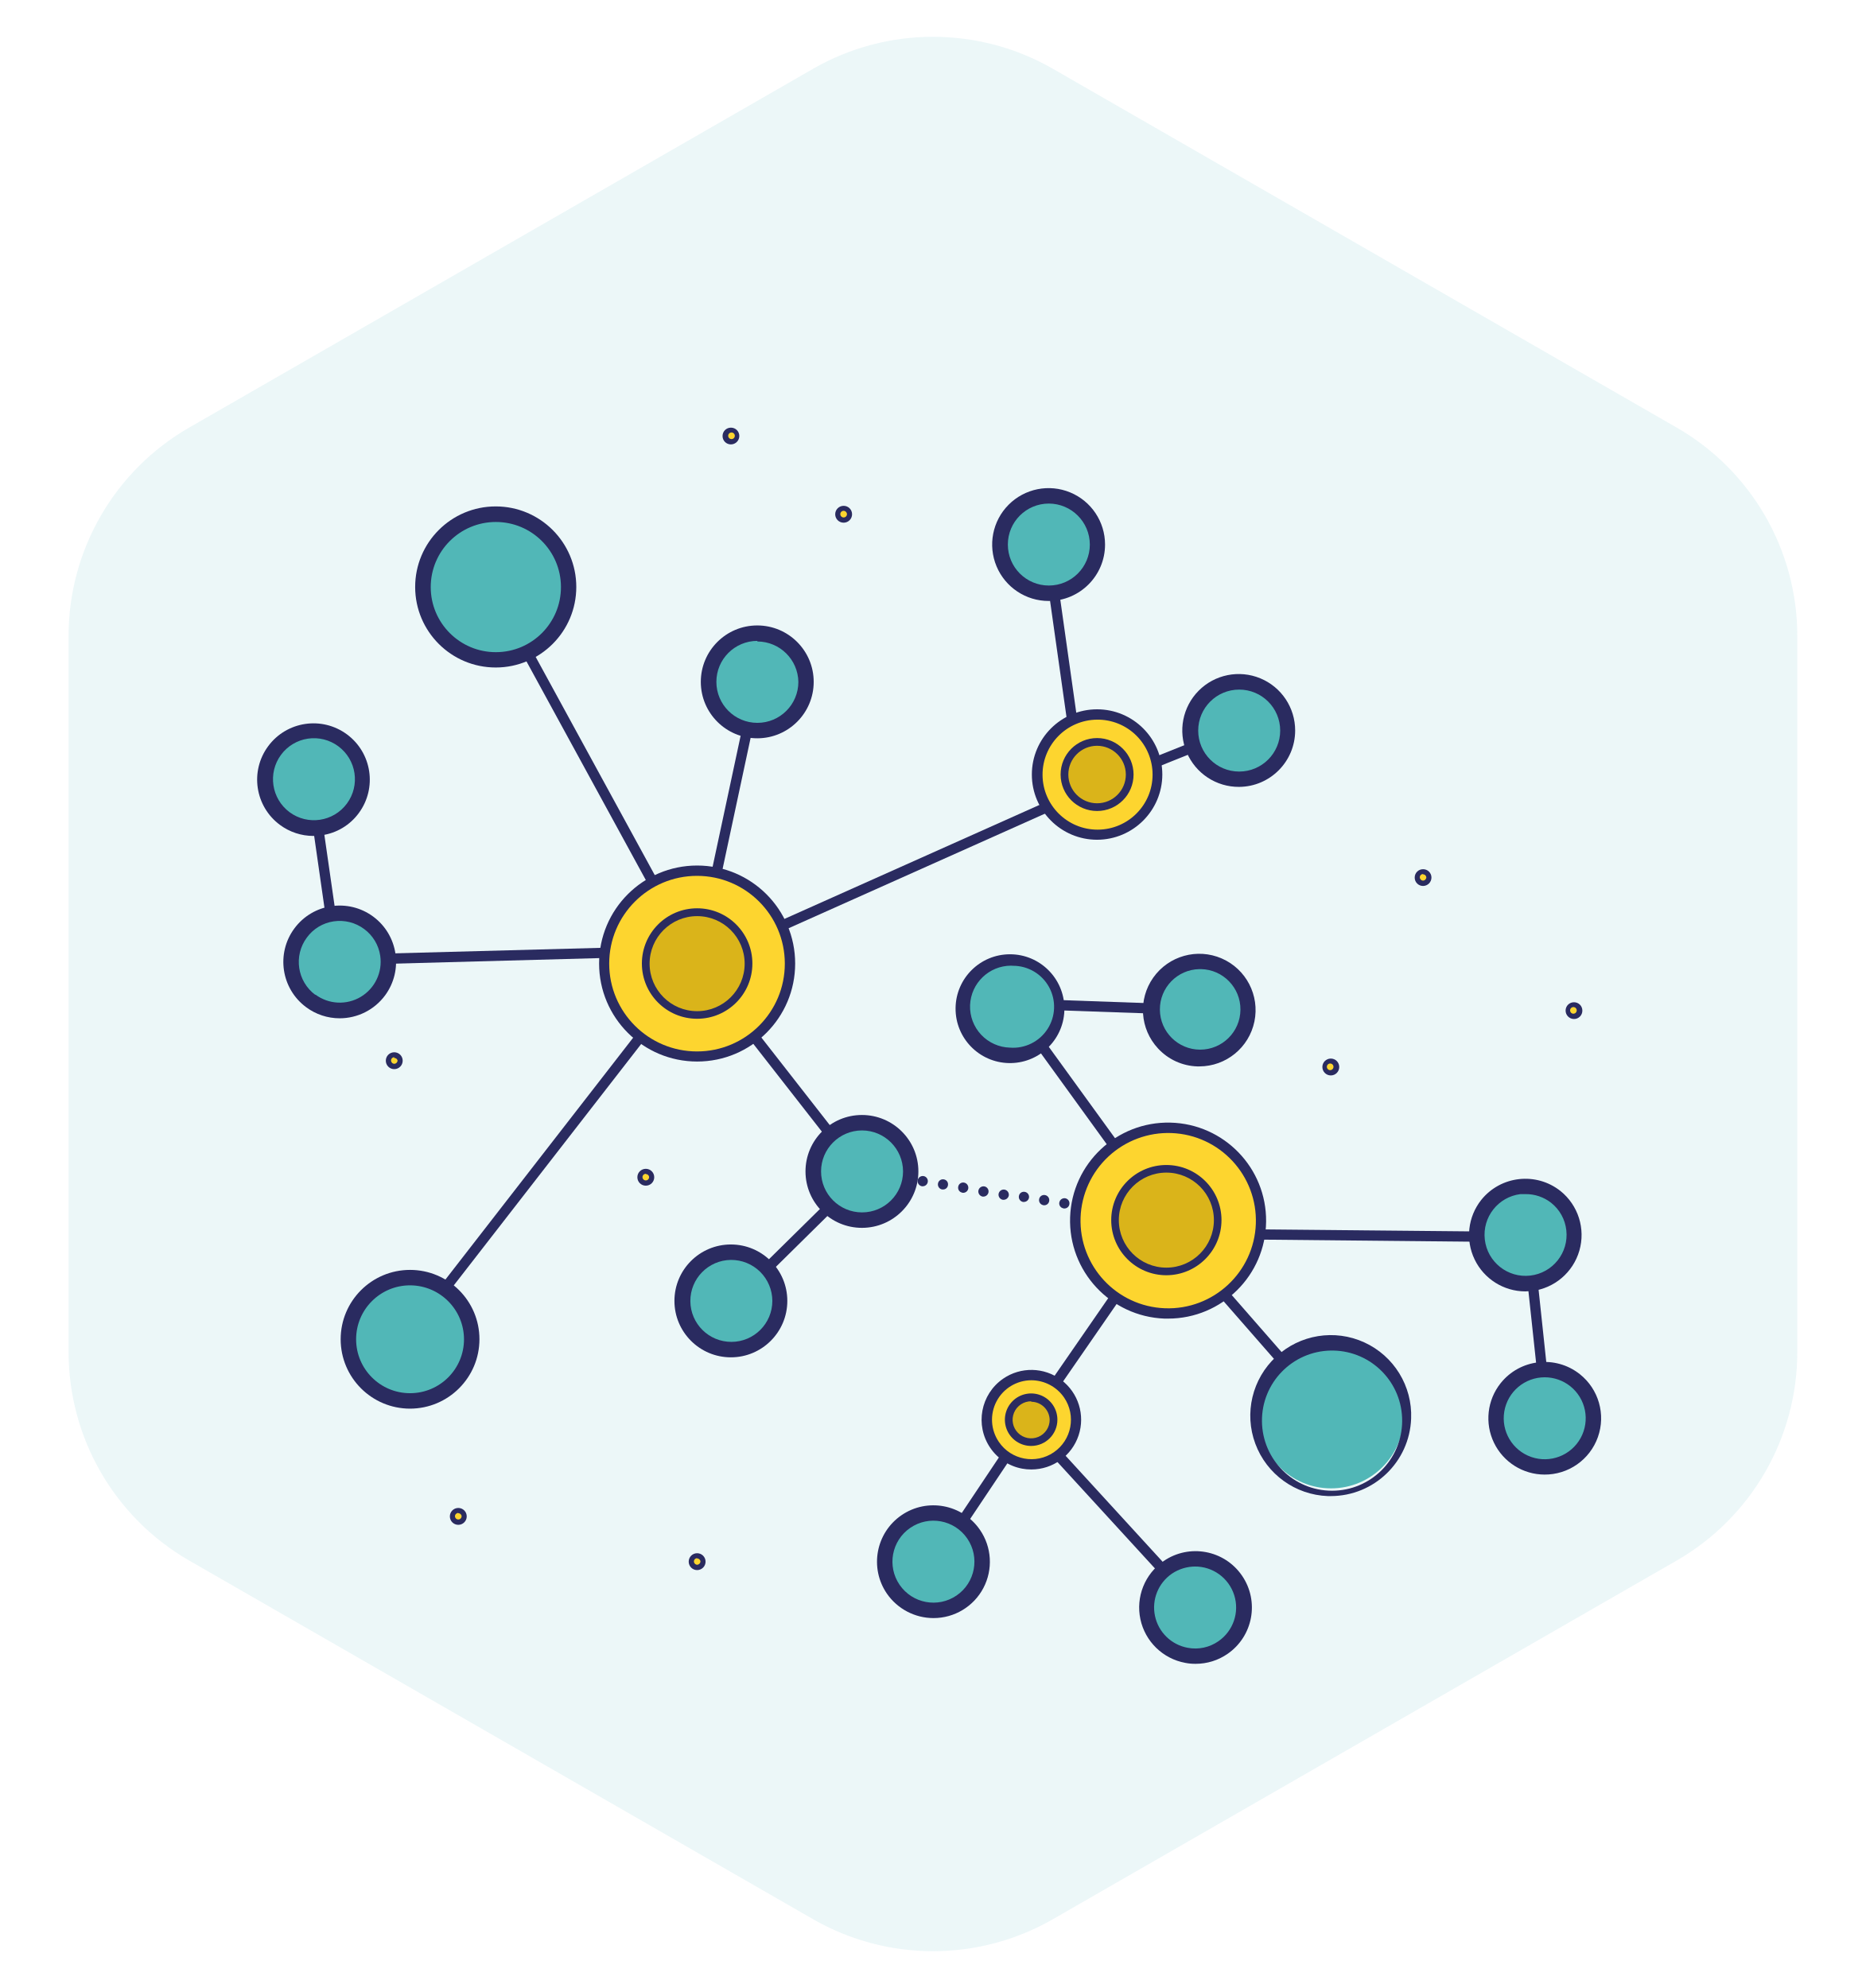
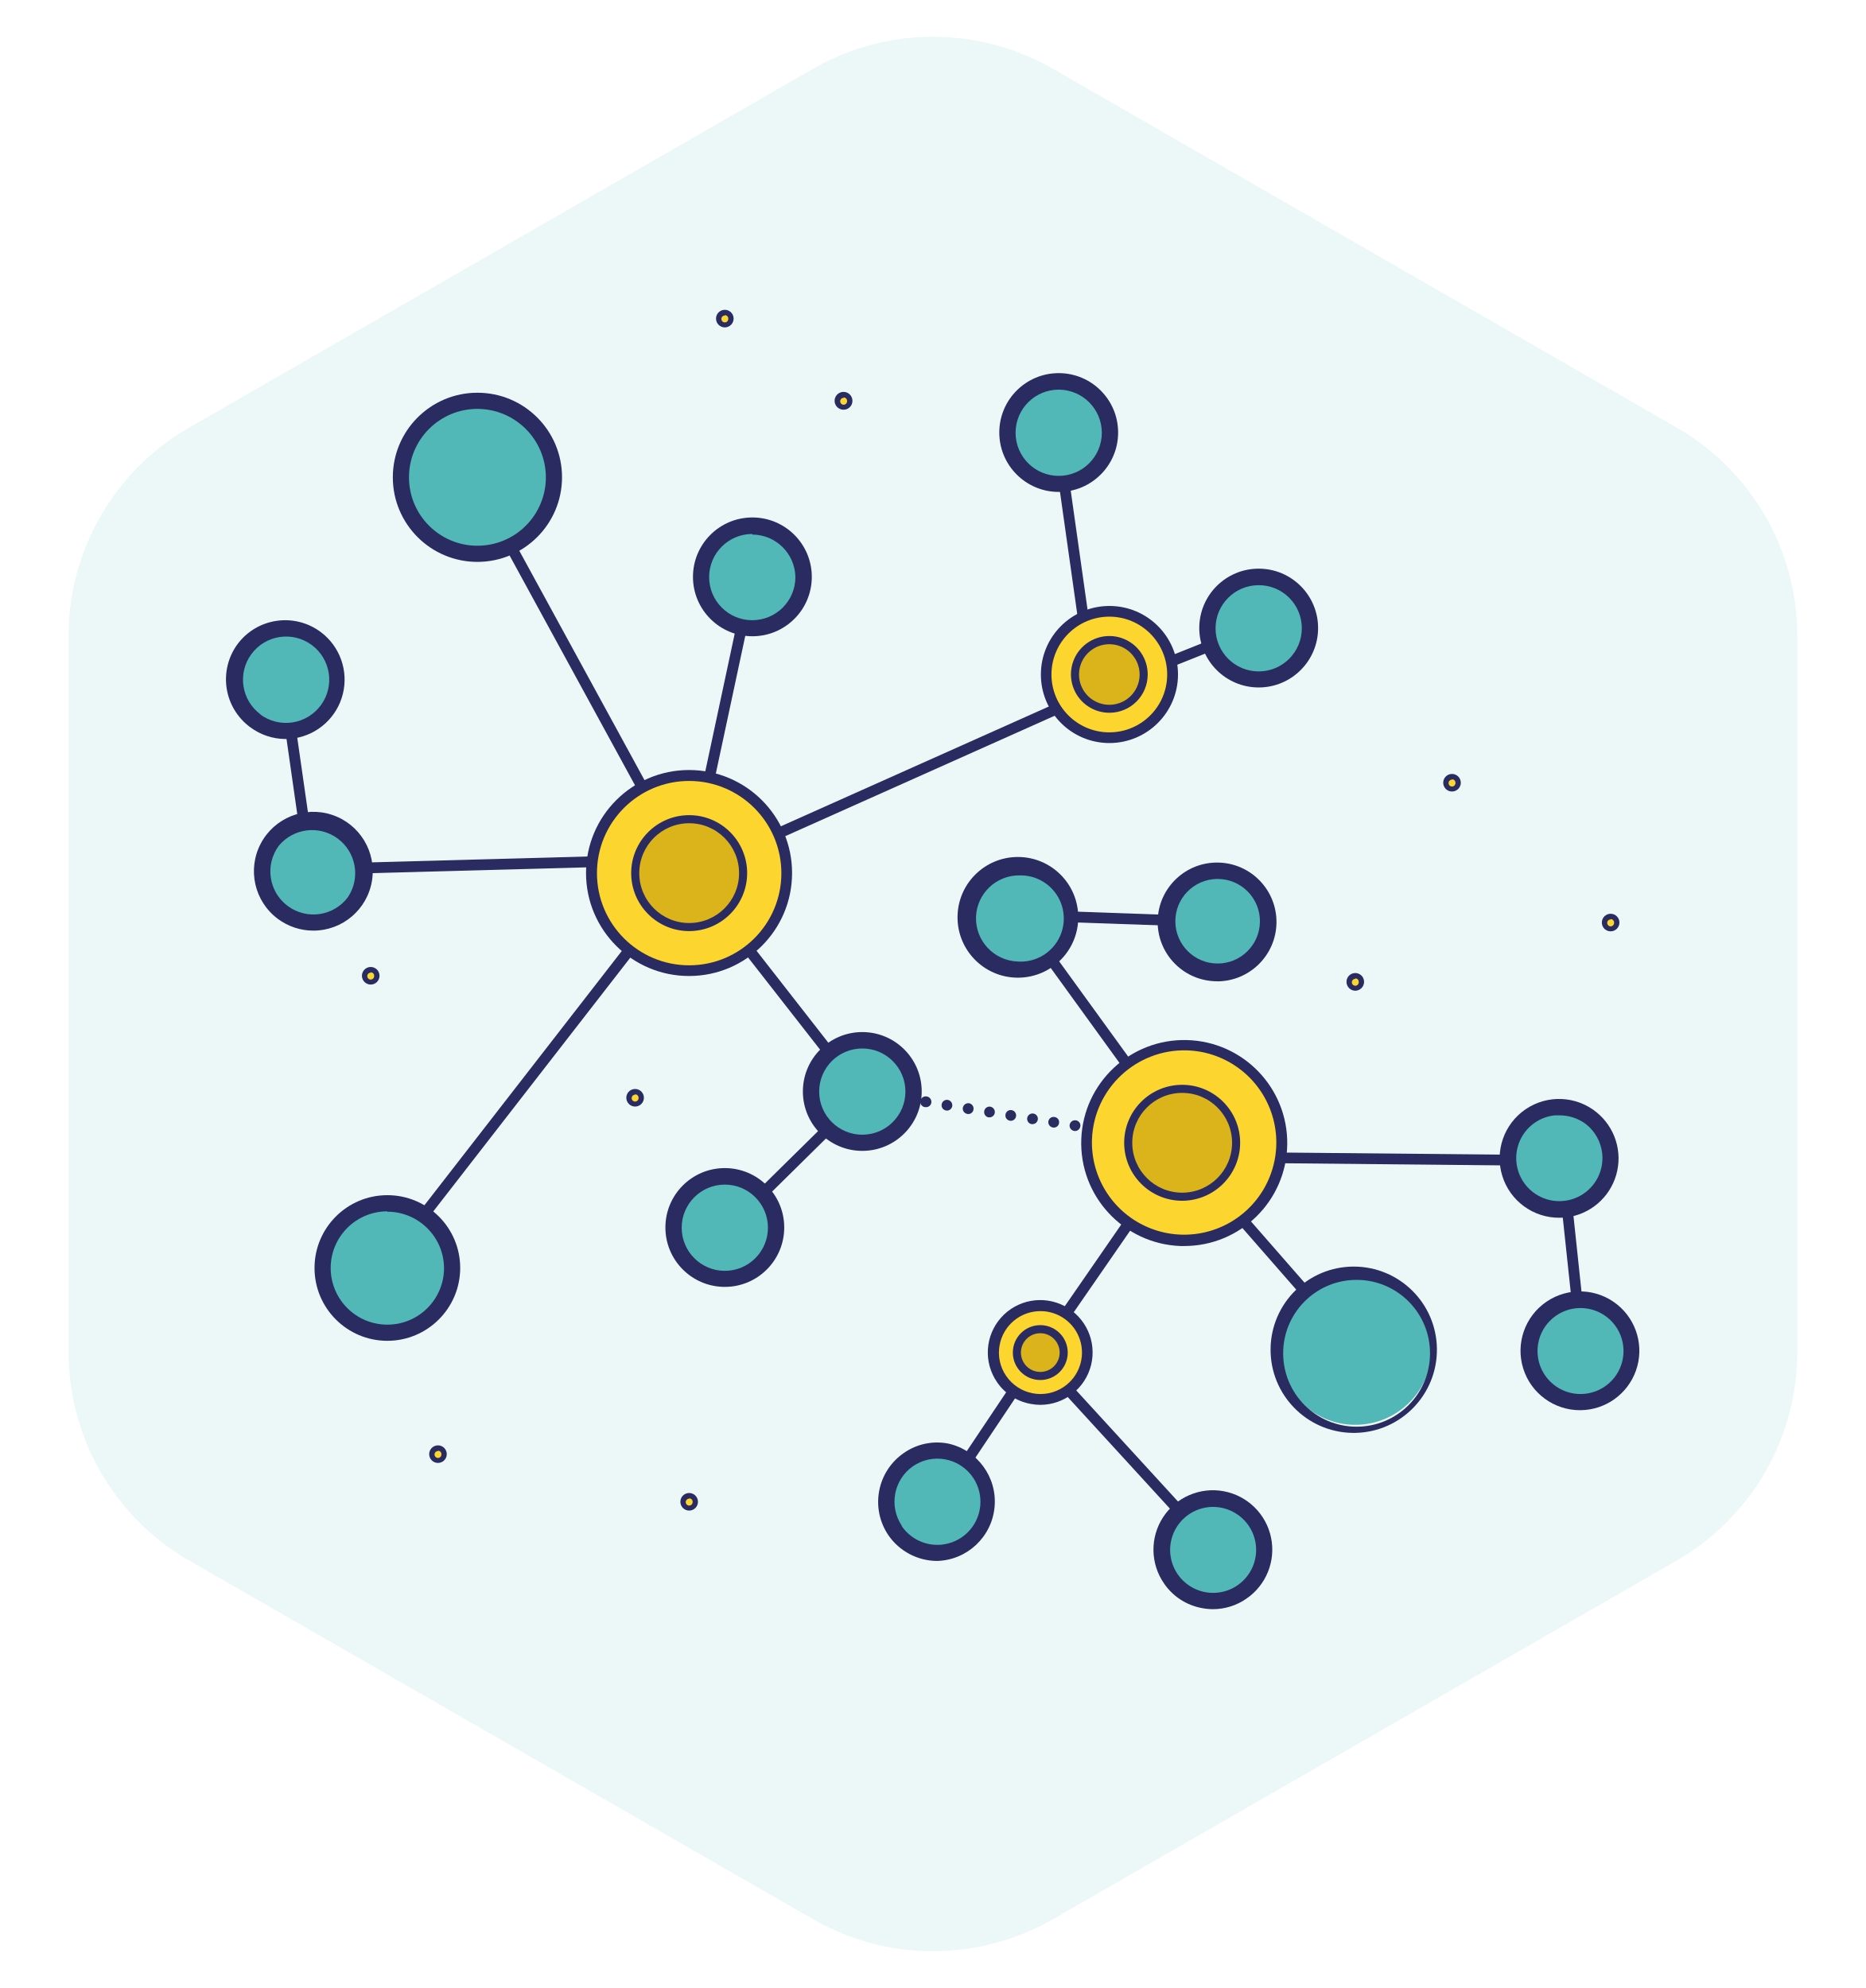
<svg xmlns="http://www.w3.org/2000/svg" viewBox="0 0 157.03 167.35">
-   <path d="M151.26 113.81V53.54A20.24 20.24 0 0 0 141.12 36L88.61 5.79a20.25 20.25 0 0 0-20.18 0L15.91 36A20.24 20.24 0 0 0 5.77 53.54v60.27a20.27 20.27 0 0 0 10.14 17.55l52.52 30.2a20.25 20.25 0 0 0 20.18 0l52.51-30.2a20.27 20.27 0 0 0 10.14-17.55z" fill="#a0d6de" opacity=".2" />
-   <path d="M98 103.13a.43.43 0 0 1-.36-.49.43.43 0 0 1 .49-.37.44.44 0 0 1 .36.5.44.44 0 0 1-.43.37H98zm-1.71-.28a.44.44 0 0 1-.36-.49.43.43 0 0 1 .5-.35.41.41 0 0 1 .35.49.42.42 0 0 1-.42.36h-.07zm-1.7-.27a.43.43 0 0 1-.36-.5.44.44 0 0 1 .49-.35.44.44 0 0 1 .37.49.44.44 0 0 1-.44.36zm-1.7-.27a.44.44 0 0 1-.37-.49.45.45 0 0 1 .5-.37.44.44 0 0 1 .36.5.45.45 0 0 1-.42.37h-.07zm-1.68-.31a.43.43 0 0 1-.35-.5.42.42 0 0 1 .49-.35.43.43 0 0 1 .36.49.44.44 0 0 1-.43.36zm-1.7-.28a.42.42 0 0 1-.36-.49.44.44 0 0 1 .5-.36.43.43 0 0 1 .35.49.42.42 0 0 1-.42.37h-.07zm-1.71-.27a.43.43 0 0 1-.35-.49.42.42 0 0 1 .49-.36.43.43 0 0 1 .36.5.42.42 0 0 1-.43.36h-.07zm-1.7-.27a.43.43 0 0 1-.35-.5.42.42 0 0 1 .49-.35.43.43 0 0 1 .36.49.44.44 0 0 1-.43.36zm-1.7-.18a.44.44 0 0 1-.36-.5.44.44 0 0 1 .49-.36.44.44 0 0 1 .37.5.45.45 0 0 1-.44.36zm-1.7-.27a.44.44 0 0 1-.36-.5.44.44 0 0 1 .5-.36.43.43 0 0 1 .35.5.44.44 0 0 1-.42.36zm-1.7-.33a.42.42 0 0 1-.36-.49.42.42 0 0 1 .49-.36.44.44 0 0 1 .36.49.43.43 0 0 1-.43.37H81zm-1.71-.27a.43.43 0 0 1-.35-.5.42.42 0 0 1 .49-.35.42.42 0 0 1 .35.49.41.41 0 0 1-.42.36zm-1.7-.27a.44.44 0 0 1-.36-.5.44.44 0 0 1 .49-.36.43.43 0 0 1 .36.5.43.43 0 0 1-.43.36zm-1.71-.28a.42.42 0 0 1-.35-.49.44.44 0 0 1 .49-.36.43.43 0 0 1 .36.5.44.44 0 0 1-.43.36h-.07zm-1.69-.26a.44.44 0 0 1-.37-.5.43.43 0 0 1 .49-.36.44.44 0 0 1 .37.49.44.44 0 0 1-.43.37zM72.48 99a.43.43 0 0 1-.36-.49.43.43 0 0 1 .5-.36.42.42 0 0 1 .35.49.44.44 0 0 1-.42.37h-.07z" fill="#2a2b60" />
-   <path d="M58.67 81.11l32.41-14.48" fill="#fdd52f" />
-   <path d="M58.5 80.715l32.409-14.49.35.785L58.852 81.5zM40.577 48.839l.755-.412L58.02 79.01l-.755.412z" fill="#2a2b60" />
-   <circle cx="41.73" cy="49.41" fill="#51b7b7" r="6.12" />
-   <path d="M41.73 56.19a6.78 6.78 0 1 1 6.77-6.78 6.78 6.78 0 0 1-6.77 6.78zm0-12.25a5.48 5.48 0 1 0 5.48 5.47 5.48 5.48 0 0 0-5.48-5.47zM33.14 114.71l-.68-.52 25.81-33.26 5.05-23.62.84.18-5.09 23.81-.06.08z" fill="#2a2b60" />
-   <circle cx="63.74" cy="57.4" fill="#51b7b7" r="4.1" />
-   <path d="M63.74 62.15a4.75 4.75 0 1 1 4.74-4.75 4.75 4.75 0 0 1-4.74 4.75zm0-8.2a3.45 3.45 0 1 0 3.45 3.45 3.46 3.46 0 0 0-3.45-3.4z" fill="#2a2b60" />
-   <circle cx="34.51" cy="112.74" fill="#51b7b7" r="5.19" />
-   <path d="M34.51 118.58a5.84 5.84 0 1 1 5.84-5.84 5.85 5.85 0 0 1-5.84 5.84zm0-10.38a4.54 4.54 0 1 0 4.54 4.54 4.55 4.55 0 0 0-4.54-4.54zM62.08 109.82l-.61-.62 10.5-10.35-13.64-17.47.68-.53 14.11 18.07z" fill="#2a2b60" />
-   <circle cx="72.55" cy="98.61" fill="#51b7b7" r="4.1" />
-   <path d="M72.55 103.36a4.75 4.75 0 1 1 4.74-4.75 4.75 4.75 0 0 1-4.74 4.75zm0-8.2A3.45 3.45 0 1 0 76 98.61a3.46 3.46 0 0 0-3.45-3.45z" fill="#2a2b60" />
-   <circle cx="61.51" cy="109.51" fill="#51b7b7" r="4.1" />
-   <path d="M61.51 114.26a4.75 4.75 0 1 1 4.75-4.75 4.75 4.75 0 0 1-4.75 4.75zm0-8.2a3.45 3.45 0 1 0 3.49 3.45 3.46 3.46 0 0 0-3.49-3.45z" fill="#2a2b60" />
-   <circle cx="58.67" cy="81.11" fill="#fdd52f" r="7.81" />
-   <path d="M58.67 89.36a8.25 8.25 0 1 1 8.25-8.25 8.25 8.25 0 0 1-8.25 8.25zm0-15.63a7.39 7.39 0 1 0 7.38 7.38 7.39 7.39 0 0 0-7.38-7.38zM90.73 67.24l-2.89-20.42.86-.12 2.73 19.33 10.22-4.09.32.8z" fill="#2a2b60" />
-   <circle cx="88.27" cy="45.84" fill="#51b7b7" r="4.1" />
-   <path d="M88.27 50.59A4.75 4.75 0 1 1 93 45.84a4.75 4.75 0 0 1-4.73 4.75zm0-8.2a3.45 3.45 0 1 0 3.45 3.45 3.46 3.46 0 0 0-3.45-3.45z" fill="#2a2b60" />
-   <circle cx="104.29" cy="61.5" fill="#51b7b7" r="4.1" />
-   <path d="M104.29 66.24A4.75 4.75 0 1 1 109 61.5a4.75 4.75 0 0 1-4.71 4.74zm0-8.19a3.45 3.45 0 1 0 3.45 3.45 3.45 3.45 0 0 0-3.45-3.45zM28 81.26L25.8 65.9l.85-.13 2.1 14.6 22.15-.59.03.86z" fill="#2a2b60" />
-   <circle cx="28.59" cy="80.98" fill="#51b7b7" r="4.1" />
-   <path d="M28.59 85.72a4.72 4.72 0 0 1-2.82-.93 4.74 4.74 0 1 1 5.64-7.63 4.75 4.75 0 0 1 1 6.63 4.75 4.75 0 0 1-3.82 1.93zm-2.05-2A3.44 3.44 0 0 0 32 80.46a3.41 3.41 0 0 0-1.36-2.26 3.44 3.44 0 0 0-2.56-.64 3.4 3.4 0 0 0-2.26 1.37 3.45 3.45 0 0 0 .72 4.82z" fill="#2a2b60" />
-   <circle cx="26.38" cy="65.62" fill="#51b7b7" r="4.1" />
-   <path d="M26.37 70.37a4.74 4.74 0 0 1-2.81-.93 4.74 4.74 0 1 1 6.64-1 4.67 4.67 0 0 1-3.11 1.87 4.37 4.37 0 0 1-.72.06zm-2-2a3.45 3.45 0 1 0 4.1-5.55 3.44 3.44 0 0 0-4.82.72 3.46 3.46 0 0 0 .72 4.83z" fill="#2a2b60" />
-   <path d="M98.32 102.74l-11.78 17.02" fill="#fdd52f" />
-   <path d="M86.193 119.516l11.769-17.029.707.489L86.9 120.005zM98.956 104.938l.648-.566 11.765 13.464-.647.565z" fill="#2a2b60" />
-   <circle cx="112.02" cy="119.17" fill="#51b7b7" r="6.12" />
-   <path d="M112 125.94h-.25a6.77 6.77 0 0 1-4.36-11.73 6.76 6.76 0 0 1 11.37 5.21 6.77 6.77 0 0 1-6.76 6.52zm0-12.25a5.9 5.9 0 1 0 .21 0zM97.97 102.99L84.23 84.01l16.72.59-.03.86-14.96-.52 12.71 17.54z" fill="#2a2b60" />
-   <circle cx="85.09" cy="84.74" fill="#51b7b7" r="4.1" />
-   <path d="M85.09 89.49h-.18a4.58 4.58 0 1 1 .18 0zm0-8.2a3.46 3.46 0 0 0-3.45 3.33A3.45 3.45 0 0 0 85 88.19a3.45 3.45 0 1 0 .25-6.89z" fill="#2a2b60" />
-   <circle cx="100.93" cy="85.03" fill="#51b7b7" r="4.1" />
-   <path d="M100.94 89.77h-.18a4.7 4.7 0 0 1-3.3-1.51 4.74 4.74 0 1 1 3.48 1.51zm0-8.19a3.39 3.39 0 1 0 .13 0z" fill="#2a2b60" />
-   <circle cx="98.32" cy="102.74" fill="#fdd52f" r="7.81" />
-   <path d="M98.32 111H98a8.26 8.26 0 0 1-7.94-8.54 8.25 8.25 0 1 1 8.26 8.54zm-7.38-8.51a7.38 7.38 0 1 0 7.65-7.11 7.38 7.38 0 0 0-7.65 7.11zM99.78 134.85L86.6 120.46l-6.12 9.15-.72-.48 6.73-10.07 13.92 15.21z" fill="#2a2b60" />
-   <circle cx="86.79" cy="119.51" fill="#fdd52f" r="3.75" />
-   <path d="M86.8 123.7a4.11 4.11 0 0 1-.78-.07 4.17 4.17 0 0 1-2.68-1.75 4.2 4.2 0 0 1 1.08-5.82 4.19 4.19 0 1 1 2.38 7.64zm0-7.51a3.32 3.32 0 0 0-2.73 5.2 3.32 3.32 0 0 0 5.48-3.75 3.36 3.36 0 0 0-2.75-1.45z" fill="#2a2b60" />
-   <circle cx="100.62" cy="135.32" fill="#51b7b7" r="4.1" />
-   <path d="M100.63 140.06a4.3 4.3 0 0 1-.88-.08 4.74 4.74 0 0 1-1.82-8.57 4.74 4.74 0 1 1 5.37 7.82 4.7 4.7 0 0 1-2.67.83zm0-8.19a3.52 3.52 0 0 0-2 .6 3.45 3.45 0 0 0 1.32 6.24 3.4 3.4 0 0 0 2.59-.55 3.45 3.45 0 0 0-2-6.29z" fill="#2a2b60" />
-   <circle cx="78.55" cy="131.46" fill="#51b7b7" r="4.1" />
-   <path d="M78.56 136.21a4.77 4.77 0 0 1-3.92-2.06 4.75 4.75 0 0 1 1.23-6.6 4.75 4.75 0 0 1 6.6 1.23 4.74 4.74 0 0 1-3.91 7.43zm-2.85-2.8a3.45 3.45 0 1 0 .89-4.79 3.45 3.45 0 0 0-.89 4.79zM129.76 119.23l-1.57-14.66-22.16-.22.01-.86 22.93.22 1.64 15.43z" fill="#2a2b60" />
-   <circle cx="128.37" cy="103.97" fill="#51b7b7" r="4.1" />
-   <path d="M128.36 108.71a4.75 4.75 0 0 1-3.7-7.7 4.76 4.76 0 0 1 6.67-.75 4.75 4.75 0 0 1-2.42 8.42zm0-8.19h-.4a3.45 3.45 0 0 0-3 3.82 3.45 3.45 0 0 0 6.86-.78 3.42 3.42 0 0 0-1.28-2.31 3.44 3.44 0 0 0-2.16-.73z" fill="#2a2b60" />
-   <circle cx="130.02" cy="119.39" fill="#51b7b7" r="4.1" />
-   <path d="M130 124.13a4.74 4.74 0 0 1-3.71-7.69 4.75 4.75 0 0 1 6.67-.76 4.74 4.74 0 0 1-3 8.45zm0-8.19a3.45 3.45 0 1 0 2.15.75 3.46 3.46 0 0 0-2.15-.75z" fill="#2a2b60" />
-   <circle cx="58.67" cy="81.11" fill="#dab41a" r="4.32" />
-   <path d="M58.67 85.76a4.65 4.65 0 1 1 4.65-4.65 4.65 4.65 0 0 1-4.65 4.65zm0-8.64a4 4 0 1 0 4 4 4 4 0 0 0-4-4z" fill="#2a2b60" />
-   <circle cx="98.16" cy="102.71" fill="#dab41a" r="4.32" />
-   <path d="M98.16 107.35a4.64 4.64 0 1 1 4.64-4.64 4.65 4.65 0 0 1-4.64 4.64zm0-8.64a4 4 0 1 0 4 4 4 4 0 0 0-4-4z" fill="#2a2b60" />
-   <circle cx="92.33" cy="65.2" fill="#fdd52f" r="5.06" />
-   <path d="M92.33 70.69a5.49 5.49 0 1 1 5.49-5.49 5.5 5.5 0 0 1-5.49 5.49zm0-10.11A4.63 4.63 0 1 0 97 65.2a4.62 4.62 0 0 0-4.67-4.62z" fill="#2a2b60" />
-   <circle cx="92.33" cy="65.2" fill="#dab41a" r="2.74" />
-   <path d="M92.33 68.27a3.07 3.07 0 1 1 3.07-3.07 3.07 3.07 0 0 1-3.07 3.07zm0-5.49a2.42 2.42 0 1 0 2.42 2.42 2.43 2.43 0 0 0-2.42-2.42z" fill="#2a2b60" />
-   <circle cx="86.79" cy="119.51" fill="#dab41a" r="1.88" />
-   <path d="M86.79 121.72a2.21 2.21 0 1 1 2.2-2.21 2.21 2.21 0 0 1-2.2 2.21zm0-3.76a1.56 1.56 0 1 0 1.55 1.55 1.56 1.56 0 0 0-1.55-1.51z" fill="#2a2b60" />
-   <circle cx="33.18" cy="89.33" fill="#fdd52f" r=".49" />
-   <path d="M33.18 90a.71.71 0 0 1-.71-.71.71.71 0 0 1 1.42 0 .71.71 0 0 1-.71.71zm0-1a.27.27 0 0 0-.27.27.28.28 0 0 0 .27.28.29.29 0 0 0 .28-.28.28.28 0 0 0-.28-.21z" fill="#2a2b60" />
-   <circle cx="58.67" cy="131.46" fill="#fdd52f" r=".49" />
-   <path d="M58.67 132.17a.71.71 0 0 1-.71-.71.71.71 0 0 1 1.42 0 .71.71 0 0 1-.71.71zm0-1a.27.27 0 0 0-.27.27.28.28 0 0 0 .27.28.29.29 0 0 0 .28-.28.28.28 0 0 0-.28-.25z" fill="#2a2b60" />
-   <circle cx="119.76" cy="73.87" fill="#fdd52f" r=".49" />
-   <path d="M119.76 74.58a.7.7 0 0 1-.7-.71.7.7 0 0 1 .7-.7.7.7 0 0 1 .71.7.71.71 0 0 1-.71.71zm0-1a.27.27 0 0 0-.27.27.28.28 0 0 0 .27.28.29.29 0 0 0 .28-.28.28.28 0 0 0-.28-.25z" fill="#2a2b60" />
-   <circle cx="132.47" cy="85.07" fill="#fdd52f" r=".49" />
-   <path d="M132.47 85.78a.71.71 0 0 1-.71-.71.7.7 0 0 1 .71-.7.7.7 0 0 1 .7.7.7.7 0 0 1-.7.71zm0-1a.28.28 0 1 0 0 .55.28.28 0 0 0 0-.55z" fill="#2a2b60" />
-   <circle cx="54.35" cy="99.1" fill="#fdd52f" r=".49" />
-   <path d="M54.35 99.81a.71.71 0 1 1 .71-.71.71.71 0 0 1-.71.71zm0-1a.28.28 0 1 0 .28.27.28.28 0 0 0-.28-.25z" fill="#2a2b60" />
-   <circle cx="38.57" cy="127.65" fill="#fdd52f" r=".49" />
-   <path d="M38.57 128.36a.71.71 0 1 1 .71-.71.71.71 0 0 1-.71.71zm0-1a.28.28 0 0 0-.28.27.28.28 0 0 0 .56 0 .28.28 0 0 0-.28-.25z" fill="#2a2b60" />
-   <circle cx="112.02" cy="89.82" fill="#fdd52f" r=".49" />
-   <path d="M112 90.53a.71.71 0 0 1-.71-.71.71.71 0 0 1 1.42 0 .71.71 0 0 1-.71.71zm0-1a.28.28 0 1 0 0 .55.28.28 0 0 0 0-.55z" fill="#2a2b60" />
-   <circle cx="61.51" cy="36.7" fill="#fdd52f" r=".49" />
-   <path d="M61.51 37.41a.7.7 0 0 1-.7-.71.7.7 0 0 1 .7-.7.7.7 0 0 1 .71.7.71.71 0 0 1-.71.71zm0-1a.28.28 0 0 0 0 .55.28.28 0 1 0 0-.55z" fill="#2a2b60" />
-   <circle cx="71" cy="43.29" fill="#fdd52f" r=".49" />
-   <path d="M71 44a.71.71 0 1 1 .71-.71.71.71 0 0 1-.71.71zm0-1a.28.28 0 1 0 .28.28A.29.29 0 0 0 71 43z" fill="#2a2b60" />
+   <defs>
+     <style>.peers_svg__cls-2{fill:#2a2b60}.peers_svg__cls-3{fill:#fdd52f}.peers_svg__cls-4{fill:#51b7b7}.peers_svg__cls-5{fill:#dab41a}</style>
+   </defs>
+   <g id="first_group">
+     <path id="peers_svg___g_" data-name="&lt;g&gt;" d="M151.26 113.81V53.54A20.24 20.24 0 0 0 141.12 36L88.61 5.79a20.25 20.25 0 0 0-20.18 0L15.91 36A20.24 20.24 0 0 0 5.77 53.54v60.27a20.27 20.27 0 0 0 10.14 17.55l52.52 30.2a20.25 20.25 0 0 0 20.18 0l52.51-30.2a20.27 20.27 0 0 0 10.14-17.55z" fill="#a0d6de" opacity=".2" />
+     <g id="peers_svg__icon">
+       <path class="peers_svg__cls-2" d="M99.36 96.64a.45.45 0 0 1-.38-.52.44.44 0 0 1 .51-.38.45.45 0 0 1 .38.52.45.45 0 0 1-.45.38h-.06zm-1.8-.29a.47.47 0 0 1-.38-.52.45.45 0 0 1 .53-.37.44.44 0 0 1 .37.51.45.45 0 0 1-.45.38h-.07zm-1.79-.29a.45.45 0 0 1-.37-.52.44.44 0 0 1 .51-.37.44.44 0 0 1 .38.51.44.44 0 0 1-.45.38h-.07zM94 95.77a.46.46 0 0 1-.38-.51.46.46 0 0 1 .53-.38.45.45 0 0 1 .37.52.46.46 0 0 1-.45.38H94zm-1.79-.28a.45.45 0 0 1-.37-.52.43.43 0 0 1 .51-.37.44.44 0 0 1 .38.51.44.44 0 0 1-.45.38h-.07zm-1.81-.29a.45.45 0 0 1-.38-.51.46.46 0 0 1 .53-.38.44.44 0 0 1 .37.51.46.46 0 0 1-.45.39h-.07zm-1.79-.29a.45.45 0 0 1-.38-.51.44.44 0 0 1 .52-.37.44.44 0 0 1 .38.51.44.44 0 0 1-.45.38h-.07zm-1.79-.28a.45.45 0 0 1-.37-.52.45.45 0 0 1 .52-.37.44.44 0 0 1 .37.51.45.45 0 0 1-.45.38h-.07zM85 94.34a.44.44 0 0 1-.38-.51.44.44 0 0 1 .51-.38.45.45 0 0 1 .38.52.45.45 0 0 1-.45.38H85zm-1.8-.28a.45.45 0 0 1-.37-.52.45.45 0 0 1 .52-.38.46.46 0 0 1 .37.52.45.45 0 0 1-.45.38h-.07zm-1.78-.29a.45.45 0 0 1-.39-.51.47.47 0 0 1 .52-.39.46.46 0 0 1 .38.52.44.44 0 0 1-.45.39h-.06zm-1.8-.29a.44.44 0 0 1-.37-.52.45.45 0 0 1 .52-.37.46.46 0 0 1 .37.52.45.45 0 0 1-.45.38h-.07zm-1.79-.28a.47.47 0 0 1-.38-.53.47.47 0 0 1 .55-.37.46.46 0 0 1 .38.52.44.44 0 0 1-.45.38h-.07zm-1.79-.29a.45.45 0 0 1-.37-.52.46.46 0 0 1 .51-.38.46.46 0 0 1 .38.53.46.46 0 0 1-.45.38h-.07zm-1.79-.28a.47.47 0 0 1-.38-.53.46.46 0 0 1 .52-.37.45.45 0 0 1 .38.52.44.44 0 0 1-.45.38h-.07zm-1.79-.29a.45.45 0 0 1-.37-.52.46.46 0 0 1 .52-.38.46.46 0 0 1 .39.56.46.46 0 0 1-.45.39h-.05z" />
+       <path class="peers_svg__cls-3" d="M57.99 73.5l34.06-15.22" />
+       <path class="peers_svg__cls-2" transform="rotate(-24.09 75.021 65.889)" d="M56.37 65.44h37.31v.91H56.37z" />
+       <path class="peers_svg__cls-2" transform="rotate(-28.62 48.136 55.431)" d="M47.68 37.13h.91v36.62h-.91z" />
+       <circle class="peers_svg__cls-4" cx="40.18" cy="40.18" r="6.44" />
+       <path class="peers_svg__cls-2" d="M40.18 47.3a7.12 7.12 0 1 1 7.12-7.12 7.13 7.13 0 0 1-7.12 7.12zm0-12.88a5.76 5.76 0 1 0 5.76 5.76 5.77 5.77 0 0 0-5.76-5.76zM31.16 108.81l-.72-.55L57.57 73.3l5.3-24.82.89.19-5.35 25.02-.06.09-27.19 35.03z" />
+       <circle class="peers_svg__cls-4" cx="63.32" cy="48.58" r="4.31" />
+       <path class="peers_svg__cls-2" d="M63.32 53.56a5 5 0 1 1 5-5 5 5 0 0 1-5 5zm0-8.61a3.63 3.63 0 1 0 3.62 3.63A3.64 3.64 0 0 0 63.32 45z" />
+       <circle class="peers_svg__cls-4" cx="32.59" cy="106.74" r="5.45" />
+       <path class="peers_svg__cls-2" d="M32.59 112.87a6.13 6.13 0 1 1 6.14-6.13 6.14 6.14 0 0 1-6.14 6.13zm0-10.9a4.77 4.77 0 1 0 4.78 4.77 4.78 4.78 0 0 0-4.78-4.74zM61.57 103.67l-.64-.65 11.04-10.88-14.34-18.36.72-.56 14.83 19-11.61 11.45z" />
+       <circle class="peers_svg__cls-4" cx="72.57" cy="91.89" r="4.31" />
+       <path class="peers_svg__cls-2" d="M72.57 96.88a5 5 0 1 1 5-5 5 5 0 0 1-5 5zm0-8.62a3.63 3.63 0 1 0 3.63 3.63 3.63 3.63 0 0 0-3.63-3.63z" />
+       <circle class="peers_svg__cls-4" cx="60.97" cy="103.35" r="4.31" />
+       <path class="peers_svg__cls-2" d="M61 108.33a5 5 0 1 1 5-5 5 5 0 0 1-5 5zm0-8.61a3.63 3.63 0 1 0 3.63 3.63A3.63 3.63 0 0 0 61 99.72z" />
+       <circle class="peers_svg__cls-3" cx="57.99" cy="73.5" r="8.21" />
+       <path class="peers_svg__cls-2" d="M58 82.16a8.67 8.67 0 1 1 8.66-8.66A8.67 8.67 0 0 1 58 82.16zm0-16.42a7.76 7.76 0 1 0 7.76 7.76A7.77 7.77 0 0 0 58 65.74zM91.68 58.91l-3.03-21.45.9-.13 2.87 20.31 10.74-4.29.34.84-11.82 4.72z" />
+       <circle class="peers_svg__cls-4" cx="89.1" cy="36.43" r="4.31" />
+       <path class="peers_svg__cls-2" d="M89.1 41.41a5 5 0 1 1 5-5 5 5 0 0 1-5 5zm0-8.61a3.63 3.63 0 1 0 3.63 3.63 3.64 3.64 0 0 0-3.63-3.63z" />
+       <circle class="peers_svg__cls-4" cx="105.93" cy="52.88" r="4.31" />
+       <path class="peers_svg__cls-2" d="M105.93 57.87a5 5 0 1 1 5-5 5 5 0 0 1-5 5zm0-8.61a3.63 3.63 0 1 0 3.63 3.62 3.62 3.62 0 0 0-3.63-3.62zM25.75 73.65L23.44 57.5l.9-.12 2.2 15.34 23.28-.63.03.91-24.1.65z" />
+       <circle class="peers_svg__cls-4" cx="26.38" cy="73.35" r="4.31" />
+       <path class="peers_svg__cls-2" d="M26.37 78.34a5 5 0 0 1-3-1 5 5 0 1 1 3 1zm-2.15-2.07a3.62 3.62 0 0 0 5.07-.76 3.63 3.63 0 0 0-5.83-4.31 3.63 3.63 0 0 0 .76 5.07z" />
+       <circle class="peers_svg__cls-4" cx="24.05" cy="57.22" r="4.31" />
+       <path class="peers_svg__cls-2" d="M24 62.21a5 5 0 0 1-2.95-1 5 5 0 0 1-1.05-7 5 5 0 0 1 7-1 5 5 0 0 1-2.22 8.94 4.74 4.74 0 0 1-.78.06zm-2.1-2.07a3.64 3.64 0 0 0 5.1-.77 3.63 3.63 0 1 0-5.07.77z" />
+       <path class="peers_svg__cls-3" d="M99.66 96.23l-12.38 17.89" />
+       <path class="peers_svg__cls-2" transform="rotate(-55.35 93.464 105.166)" d="M82.59 104.72h21.76v.91H82.59z" />
+       <path class="peers_svg__cls-2" transform="rotate(-41.15 106.843 105.316)" d="M106.4 95.92h.91v18.8h-.91z" />
+       <circle class="peers_svg__cls-4" cx="114.06" cy="113.5" r="6.44" />
+       <path class="peers_svg__cls-2" d="M114.06 120.62h-.26a7 7 0 1 1 .26 0zm0-12.88a6.18 6.18 0 1 0 .22 0zM99.29 96.49L84.85 76.54l17.57.62-.03.9-15.72-.54 13.36 18.44-.74.53z" />
+       <circle class="peers_svg__cls-4" cx="85.75" cy="77.31" r="4.31" />
+       <path class="peers_svg__cls-2" d="M85.76 82.3h-.19a5.08 5.08 0 1 1 .19 0zm0-8.61a3.63 3.63 0 0 0-3.62 3.49 3.64 3.64 0 0 0 3.49 3.76 3.63 3.63 0 1 0 .26-7.25z" />
+       <circle class="peers_svg__cls-4" cx="102.41" cy="77.61" r="4.31" />
+       <path class="peers_svg__cls-2" d="M102.41 82.6h-.18a5 5 0 0 1-4.8-5.16 5 5 0 1 1 5 5.17zm0-8.61a3.56 3.56 0 1 0 .13 0z" />
+       <circle class="peers_svg__cls-3" cx="99.66" cy="96.23" r="8.21" />
+       <path class="peers_svg__cls-2" d="M99.66 104.89h-.32a8.68 8.68 0 0 1-8.34-9 8.67 8.67 0 1 1 8.66 9zm-7.76-9a7.76 7.76 0 1 0 8-7.47 7.78 7.78 0 0 0-8 7.47zM101.19 129.98l-13.85-15.13-6.43 9.62-.76-.5 7.08-10.58 14.63 15.98-.67.61z" />
+       <circle class="peers_svg__cls-3" cx="87.54" cy="113.86" r="3.95" />
+       <path class="peers_svg__cls-2" d="M87.55 118.26a4.45 4.45 0 0 1-.81-.08 4.36 4.36 0 0 1-2.83-1.83 4.41 4.41 0 1 1 3.64 1.91zm0-7.89a3.49 3.49 0 0 0-3.42 2.85 3.45 3.45 0 0 0 .55 2.61 3.5 3.5 0 0 0 4.86.91 3.49 3.49 0 0 0-2-6.37z" />
+       <circle class="peers_svg__cls-4" cx="102.07" cy="130.47" r="4.31" />
+       <path class="peers_svg__cls-2" d="M102.08 135.46a4.86 4.86 0 0 1-.92-.09 4.92 4.92 0 0 1-3.2-2.08 5 5 0 1 1 6.93 1.29 4.92 4.92 0 0 1-2.81.88zm0-8.61a3.62 3.62 0 1 0 3 1.57 3.66 3.66 0 0 0-3.01-1.57z" />
+       <circle class="peers_svg__cls-4" cx="78.89" cy="126.42" r="4.31" />
+       <path class="peers_svg__cls-2" d="M78.89 131.4a5 5 0 0 1-4.12-2.16 5 5 0 0 1 1.3-6.93 4.88 4.88 0 0 1 3.73-.79 5 5 0 0 1-.91 9.88zm-3-2.93a3.63 3.63 0 1 0 3.66-5.62 3.6 3.6 0 0 0-2.72.58 3.64 3.64 0 0 0-.94 5zM132.7 113.56l-1.64-15.41-23.29-.23.01-.9 24.1.23 1.72 16.22-.9.09z" />
+       <circle class="peers_svg__cls-4" cx="131.25" cy="97.52" r="4.31" />
+       <path class="peers_svg__cls-2" d="M131.24 102.51a5 5 0 1 1 3.11-8.89 5 5 0 0 1-2.54 8.86 5.44 5.44 0 0 1-.57.03zm0-8.62h-.41a3.62 3.62 0 0 0-1.85 6.44 3.63 3.63 0 0 0 5.86-3.25 3.66 3.66 0 0 0-1.34-2.43 3.66 3.66 0 0 0-2.25-.76z" />
+       <circle class="peers_svg__cls-4" cx="132.98" cy="113.73" r="4.31" />
+       <path class="peers_svg__cls-2" d="M133 118.71a5 5 0 1 1 3.12-8.88 5 5 0 0 1-3.12 8.88zm0-8.6a3.62 3.62 0 1 0 2.26.78 3.63 3.63 0 0 0-2.26-.78z" />
+       <circle class="peers_svg__cls-5" cx="57.99" cy="73.5" r="4.54" />
+       <path class="peers_svg__cls-2" d="M58 78.38a4.88 4.88 0 1 1 4.88-4.88A4.89 4.89 0 0 1 58 78.38zm0-9.08a4.2 4.2 0 1 0 4.2 4.2 4.2 4.2 0 0 0-4.2-4.2z" />
+       <circle class="peers_svg__cls-5" cx="99.49" cy="96.2" r="4.54" />
+       <path class="peers_svg__cls-2" d="M99.49 101.08a4.88 4.88 0 1 1 4.88-4.88 4.89 4.89 0 0 1-4.88 4.88zm0-9.08a4.2 4.2 0 1 0 4.2 4.2 4.2 4.2 0 0 0-4.2-4.2z" />
+       <circle class="peers_svg__cls-3" cx="93.37" cy="56.78" r="5.32" />
+       <path class="peers_svg__cls-2" d="M93.37 62.55a5.77 5.77 0 1 1 5.77-5.77 5.78 5.78 0 0 1-5.77 5.77zm0-10.64a4.87 4.87 0 1 0 4.86 4.87 4.87 4.87 0 0 0-4.86-4.87z" />
+       <circle class="peers_svg__cls-5" cx="93.37" cy="56.78" r="2.88" />
+       <path class="peers_svg__cls-2" d="M93.37 60a3.23 3.23 0 1 1 3.22-3.22A3.22 3.22 0 0 1 93.37 60zm0-5.77a2.55 2.55 0 1 0 2.54 2.55 2.55 2.55 0 0 0-2.54-2.55z" />
+       <circle class="peers_svg__cls-5" cx="87.54" cy="113.86" r="1.97" />
+       <path class="peers_svg__cls-2" d="M87.54 116.17a2.31 2.31 0 1 1 2.32-2.31 2.31 2.31 0 0 1-2.32 2.31zm0-3.94a1.63 1.63 0 1 0 1.64 1.63 1.63 1.63 0 0 0-1.64-1.63z" />
+       <circle class="peers_svg__cls-3" cx="31.2" cy="82.14" r=".52" />
+       <path class="peers_svg__cls-2" d="M31.2 82.88a.74.74 0 0 1-.74-.74.74.74 0 1 1 1.48 0 .74.74 0 0 1-.74.74zm0-1a.29.29 0 1 0 .29.29.29.29 0 0 0-.29-.32z" />
+       <circle class="peers_svg__cls-3" cx="57.99" cy="126.42" r=".52" />
+       <path class="peers_svg__cls-2" d="M58 127.16a.74.74 0 0 1-.74-.74.74.74 0 1 1 1.48 0 .74.74 0 0 1-.74.74zm0-1a.29.29 0 1 0 .29.29.29.29 0 0 0-.29-.32z" />
+       <circle class="peers_svg__cls-3" cx="122.2" cy="65.89" r=".52" />
+       <path class="peers_svg__cls-2" d="M122.2 66.63a.74.74 0 1 1 0-1.48.74.74 0 0 1 0 1.48zm0-1a.29.29 0 1 0 .29.29.29.29 0 0 0-.29-.32z" />
+       <circle class="peers_svg__cls-3" cx="135.55" cy="77.66" r=".52" />
+       <path class="peers_svg__cls-2" d="M135.55 78.4a.74.74 0 1 1 0-1.48.74.74 0 1 1 0 1.48zm0-1a.29.29 0 1 0 .29.29.29.29 0 0 0-.29-.32z" />
+       <circle class="peers_svg__cls-3" cx="53.45" cy="92.41" r=".52" />
+       <path class="peers_svg__cls-2" d="M53.45 93.15a.74.74 0 1 1 0-1.48.74.74 0 1 1 0 1.48zm0-1a.29.29 0 1 0 .29.29.29.29 0 0 0-.29-.32z" />
+       <circle class="peers_svg__cls-3" cx="36.86" cy="122.41" r=".52" />
+       <path class="peers_svg__cls-2" d="M36.86 123.15a.74.74 0 1 1 .74-.74.74.74 0 0 1-.74.74zm0-1a.29.29 0 1 0 .29.29.29.29 0 0 0-.29-.32z" />
+       <circle class="peers_svg__cls-3" cx="114.06" cy="82.65" r=".52" />
+       <path class="peers_svg__cls-2" d="M114.06 83.4a.75.75 0 0 1-.74-.75.74.74 0 0 1 1.48 0 .75.75 0 0 1-.74.75zm0-1a.29.29 0 1 0 .29.29.29.29 0 0 0-.29-.33z" />
+       <circle class="peers_svg__cls-3" cx="60.97" cy="26.82" r=".52" />
+       <path class="peers_svg__cls-2" d="M61 27.56a.74.74 0 0 1 0-1.48.74.74 0 1 1 0 1.48zm0-1a.29.29 0 1 0 .29.29.29.29 0 0 0-.29-.32z" />
+       <circle class="peers_svg__cls-3" cx="70.95" cy="33.74" r=".52" />
+       <path class="peers_svg__cls-2" d="M71 34.49a.75.75 0 1 1 .74-.74.74.74 0 0 1-.74.74zm0-1a.29.29 0 1 0 .29.29.29.29 0 0 0-.29-.32z" />
+     </g>
+   </g>
</svg>
